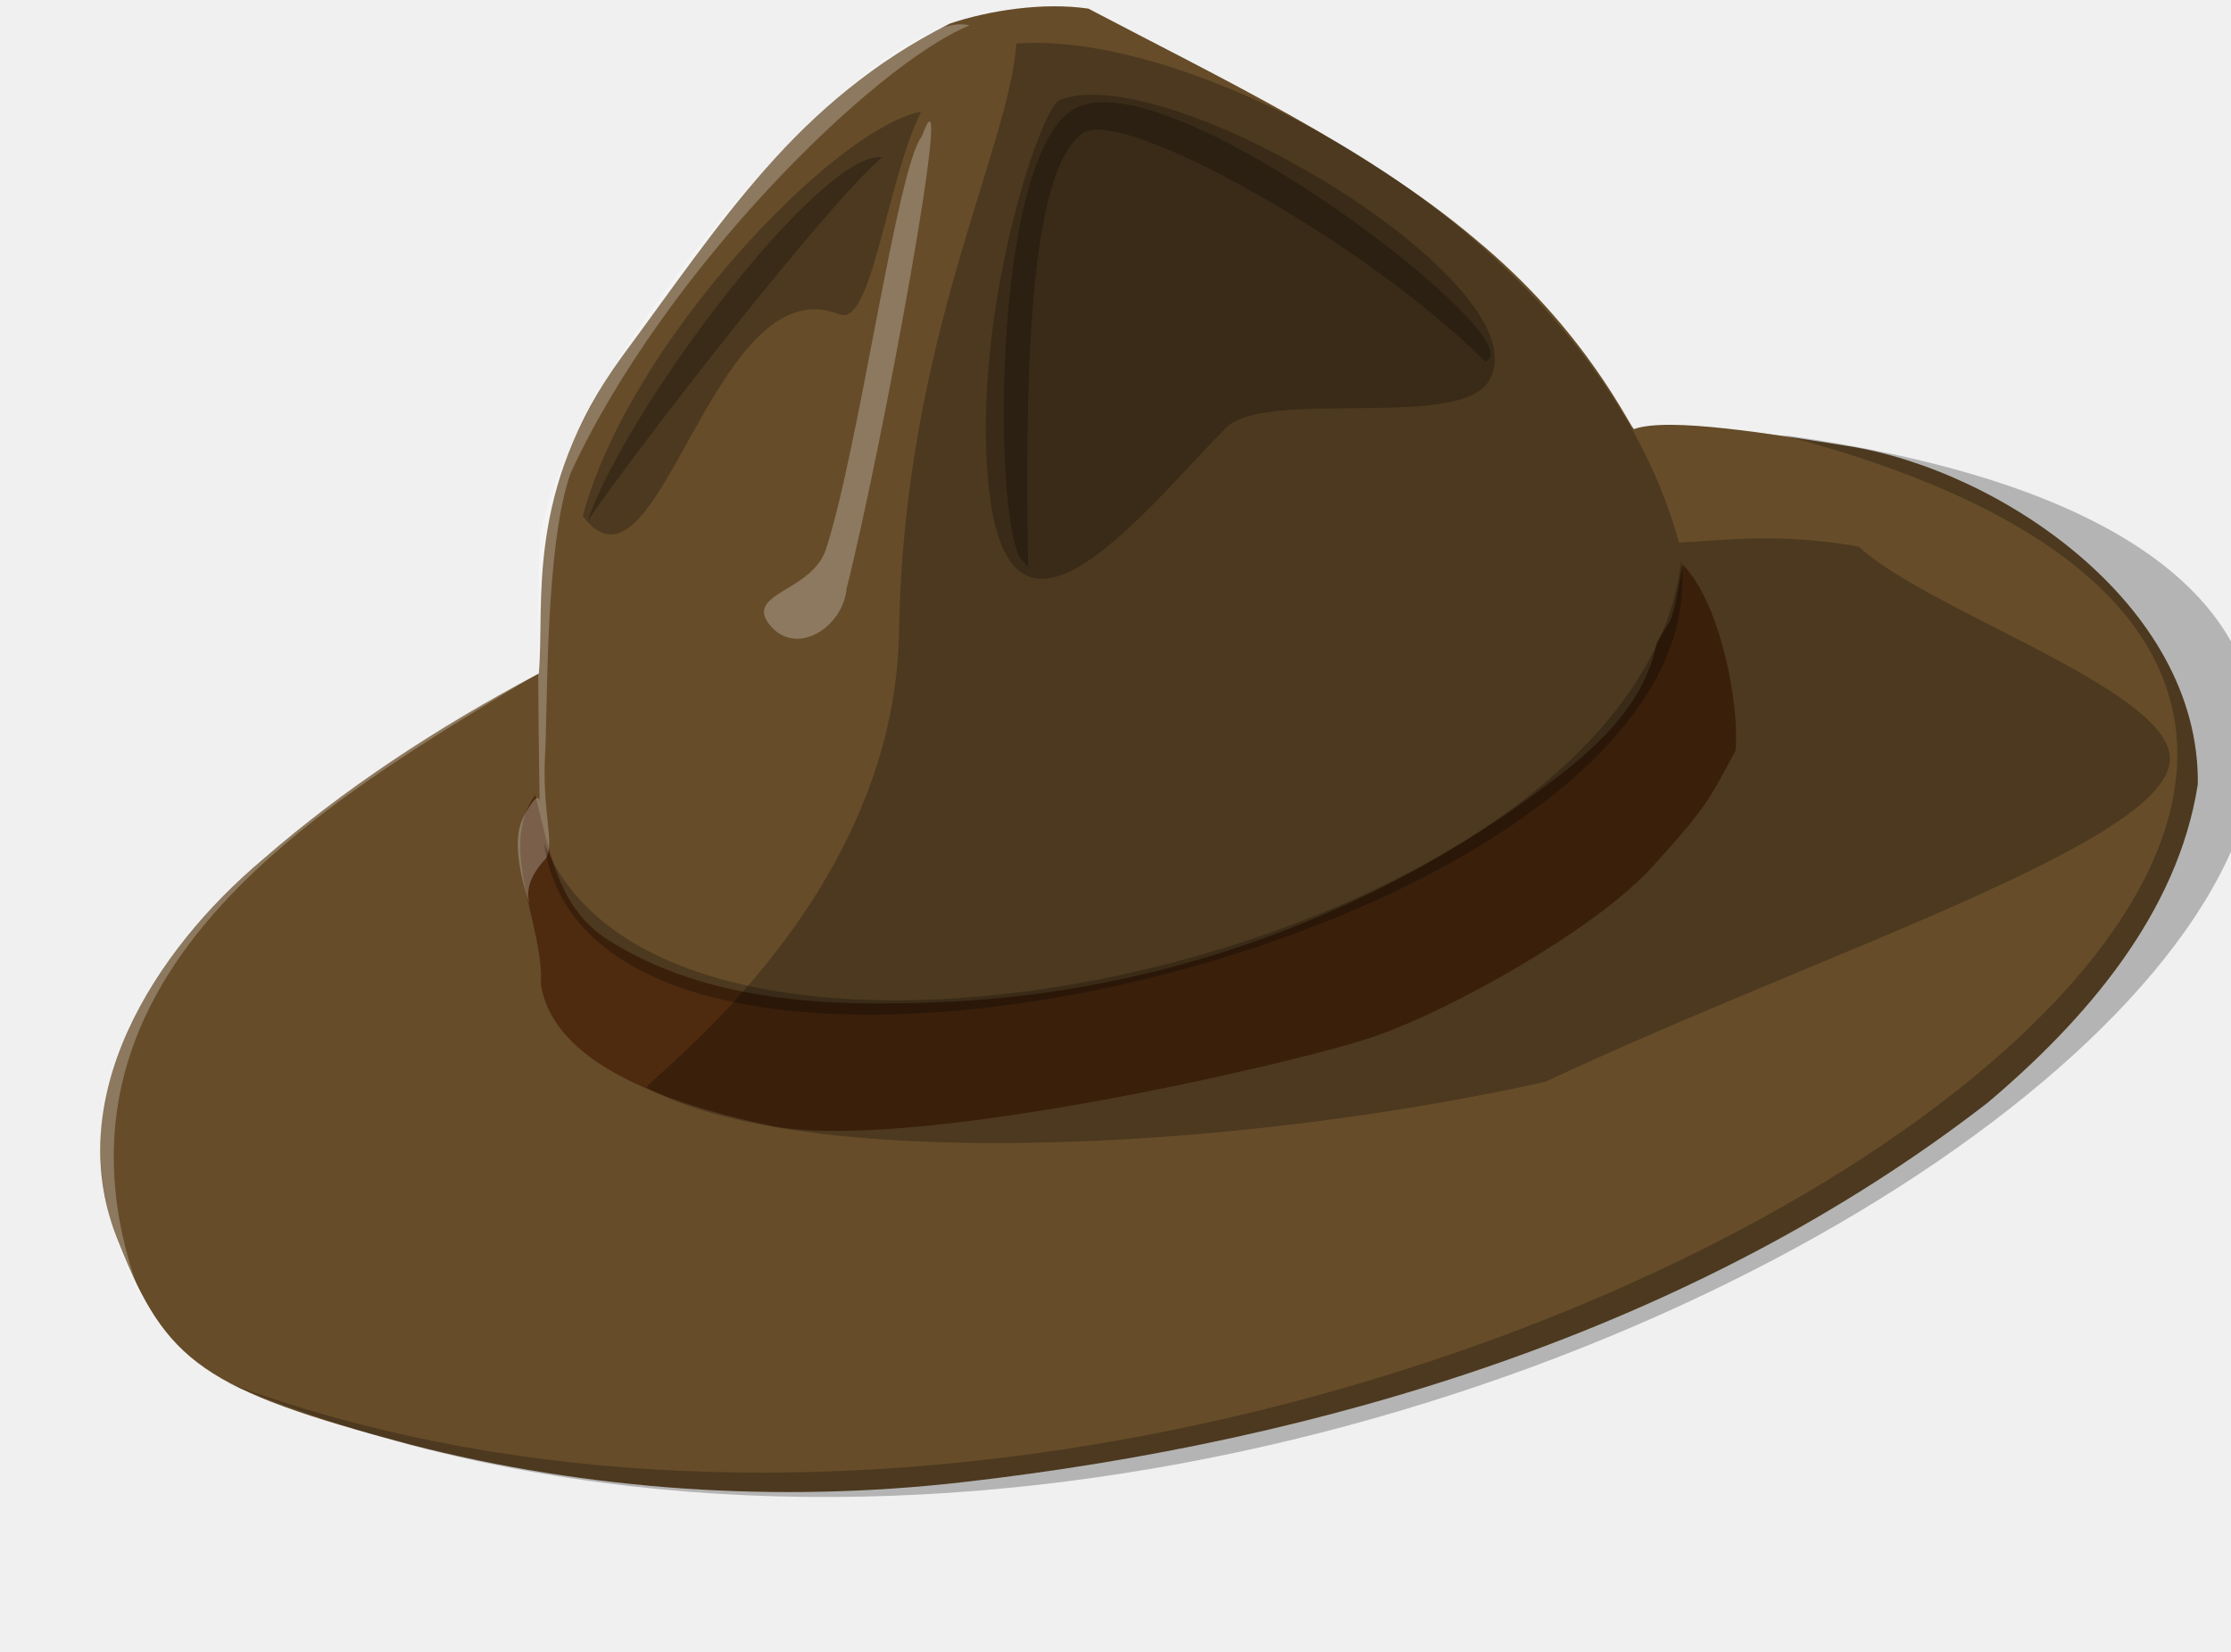
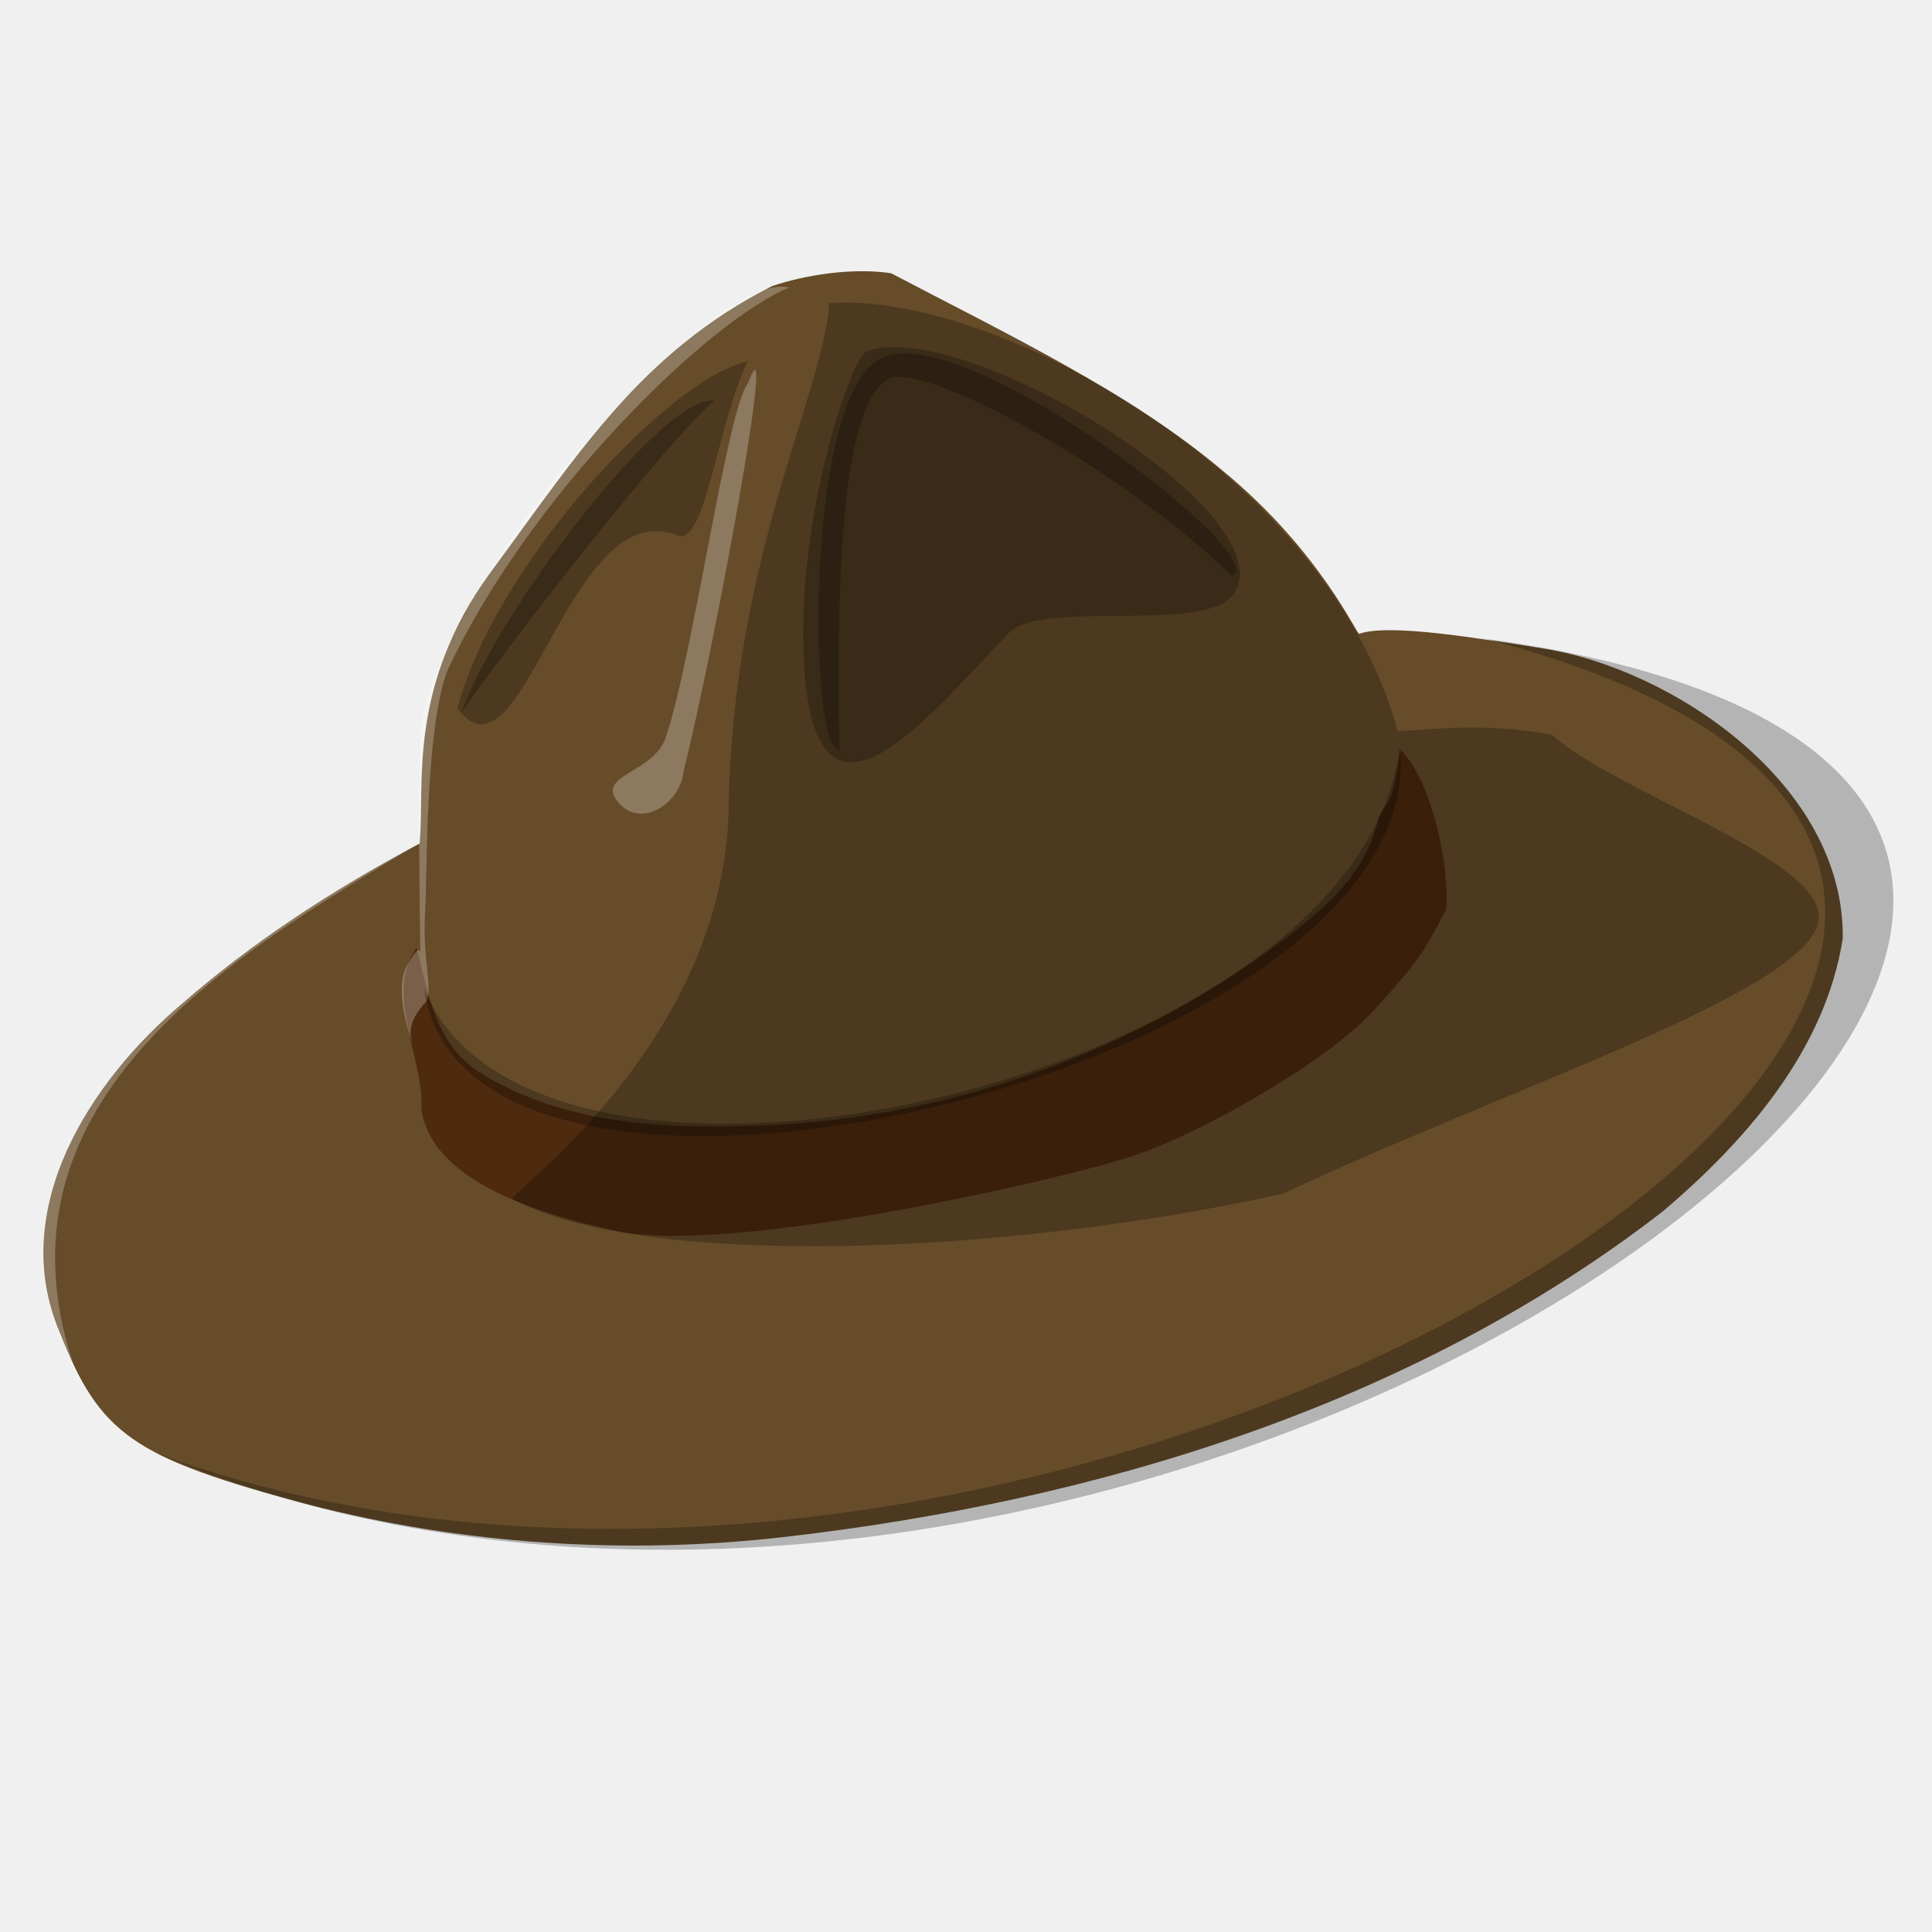
- <svg xmlns="http://www.w3.org/2000/svg" id="svg33556" viewBox="0 0 133.976 99.187" version="1.0" width="133.976" height="99.187">
+ <svg xmlns="http://www.w3.org/2000/svg" id="svg33556" viewBox="0 0 256 256" version="1.0" width="256" height="256">
  <defs id="defs24">
    </defs>
  <g id="layer1" transform="translate(-257.5217,-275.4769)">
    <g id="g4278" transform="matrix(0.6732781,0,0,0.6732781,137.1653,130.401)">
-       <path d="m 310.329,236.791 c 10.168,8.369 14.006,17.213 14.191,16.946 3.121,-1.098 12.477,0.483 19.121,1.531 13.422,2.117 31.351,14.097 31.151,30.151 -1.792,11.562 -10.071,21.076 -18.756,28.412 -26.112,20.214 -59.061,30.153 -91.457,33.839 -16.43,1.869 -33.287,0.749 -49.278,-3.376 -18.362,-4.877 -21.711,-7.321 -25.909,-17.903 -5.419,-12.908 3.093,-26.075 12.864,-34.318 7.018,-6.12 15.314,-11.619 24.56,-16.528 0.567,-6.23 -1.342,-16.257 7.441,-28.292 8.85,-11.948 15.565,-22.811 29.223,-29.673 3.445,-1.162 8.336,-1.933 12.361,-1.333 11.867,6.239 24.879,12.412 34.489,20.543 z" style="fill:#664c29;fill-opacity:1;fill-rule:evenodd" id="path1330" />
-       <path d="m 226.501,286.375 c -3.405,4.762 0.813,11.613 0.508,16.92 0.993,6.2 8.926,10.127 20.38,12.555 11.912,2.526 46.445,-5.421 53.653,-7.836 7.208,-2.412 20.162,-9.778 25.07,-15.201 4.668,-5.155 4.975,-5.746 7.449,-10.404 0.348,-4.055 -1.248,-12.963 -4.712,-16.594 -1.124,6.228 -0.871,4.313 -2.317,7.006 -1.138,5.649 -5.637,9.59 -10.051,12.852 -15.342,11.51 -34.138,18.271 -53.301,19.156 -10.25,0.46 -21.327,0.113 -30.247,-5.565 -4.447,-2.864 -5.179,-7.98 -6.431,-12.889 z" style="fill:#4e2a0f;fill-opacity:1;fill-rule:evenodd" id="path1338" />
-       <path d="m 337.681,254.263 c 102.847,26.907 -42.446,120.065 -138.475,84.608 105.13,43.959 255.081,-68.61 138.475,-84.608 z m -9.161,9.603 c 3.945,-0.169 8.63,-0.924 16.021,0.353 6.119,5.672 26.867,12.473 27.738,18.551 1.066,7.445 -30.699,17.464 -55.692,29.189 -29.351,6.497 -66.663,7.83 -80.13,0.536 -0.638,-0.345 22.101,-16.229 22.493,-40.666 0.419,-26.025 9.844,-43.068 10.458,-52.462 16.609,-1.318 51.601,17.22 59.112,44.499 z m -67.601,-38.439 c -7.802,1.544 -26.067,20.656 -30.176,36.074 6.784,9.065 11.539,-22.514 22.881,-17.997 2.927,1.166 4.135,-11.604 7.295,-18.078 z" style="opacity:0.25;fill:#000000;fill-rule:evenodd" id="path1328" />
-       <path d="m 270.418,265.936 c -0.266,-16.098 -0.048,-35.341 4.95,-38.649 3.563,-2.357 25.425,9.898 35.859,20.375 4.683,-1.541 -27.976,-26.96 -36.5,-22.501 -7.641,3.996 -7.356,38.204 -4.681,40.363 z" style="opacity:0.25;fill:#000000;fill-rule:evenodd;stroke:#000000;stroke-width:0.079px" id="path1350" />
-       <path d="m 260.98,227.645 c 3.202,-8.762 -3.564,27.883 -6.712,40.348 -0.337,3.476 -4.488,6.051 -6.803,3.277 -2.43,-2.907 3.704,-2.97 4.963,-6.805 2.94,-8.947 6.345,-34.097 8.552,-36.821 z m 4.255,-9.906 c -8.6,3.557 -27.278,21.945 -35.575,39.929 -2.287,6.335 -2.048,21.111 -2.271,24.905 -0.306,5.289 0.851,7.93 0.1,9.421 -1.658,1.755 -1.847,3.174 -1.422,4.276 0.426,1.105 -2.176,-4.995 -0.616,-7.927 1.557,-2.935 1.444,-1.189 1.444,-1.189 0,0 -0.395,-22.148 0.176,-24.682 3.831,-16.983 30.64,-46.708 38.163,-44.732 z m -38.418,57.752 c -51.829,27.977 -38.38,48.985 -35.106,56.647 -11.786,-29.496 16.223,-45.224 35.106,-56.647 z" style="opacity:0.25;fill:#ffffff;fill-rule:evenodd" id="path8988" />
-       <path d="m 257.468,229.499 c -5.309,-0.738 -22.648,22 -26.296,32.425 4.639,-6.784 21.666,-28.644 26.296,-32.425 z m 15.832,-5.112 c -1.559,0.51 -7.026,16.411 -6.579,31.004 0.702,22.83 13.114,6.699 21.358,-1.736 3.473,-3.553 20.502,0.155 23.376,-4.056 5.687,-8.333 -28.329,-28.99 -38.155,-25.21 z m -46.012,66.266 c 11.52,28.821 97.518,9.712 101.433,-25.212 3.742,33.459 -97.015,57.66 -101.433,25.212 z" style="opacity:0.25;fill:#000000;fill-rule:evenodd" id="path1348" />
+       <path d="m 419.417,308.13 c 19.246,15.84 26.51,32.58 26.86,32.075 5.908,-2.079 23.616,0.914 36.19,2.898 25.405,4.008 59.338,26.682 58.961,57.068 -3.392,21.884 -19.062,39.891 -35.501,53.776 -49.423,38.259 -111.786,57.071 -173.104,64.048 -31.098,3.538 -63.003,1.417 -93.269,-6.39 -34.755,-9.232 -41.093,-13.856 -49.04,-33.885 -10.258,-24.432 5.855,-49.353 24.348,-64.955 13.283,-11.584 28.985,-21.991 46.486,-31.283 1.073,-11.792 -2.54,-30.771 14.083,-53.548 16.75,-22.615 29.46,-43.176 55.311,-56.163 6.521,-2.199 15.778,-3.659 23.396,-2.522 22.462,11.809 47.088,23.492 65.278,38.883 z" style="fill:#664c29;fill-opacity:1;fill-rule:evenodd;stroke-width:1.893" id="path1330" />
+       <path d="m 260.754,401.978 c -6.446,9.014 1.539,21.98 0.962,32.025 1.88,11.734 16.895,19.168 38.574,23.763 22.546,4.782 87.908,-10.26 101.55,-14.831 13.644,-4.565 38.161,-18.507 47.45,-28.772 8.836,-9.758 9.416,-10.875 14.098,-19.692 0.658,-7.674 -2.362,-24.536 -8.919,-31.409 -2.127,11.788 -1.649,8.162 -4.386,13.261 -2.154,10.691 -10.669,18.152 -19.023,24.325 -29.038,21.785 -64.614,34.583 -100.885,36.258 -19.4,0.87 -40.366,0.213 -57.249,-10.533 -8.417,-5.42 -9.803,-15.104 -12.171,-24.396 z" style="fill:#4e2a0f;fill-opacity:1;fill-rule:evenodd;stroke-width:1.893" id="path1338" />
+       <path d="M 471.188,341.199 C 665.849,392.128 390.848,568.45 209.093,501.34 408.075,584.542 691.893,371.48 471.188,341.199 Z m -17.339,18.176 c 7.468,-0.32 16.335,-1.749 30.323,0.668 11.581,10.736 50.852,23.609 52.501,35.111 2.017,14.092 -58.105,33.054 -105.41,55.247 -55.554,12.298 -126.176,14.82 -151.664,1.015 -1.207,-0.654 41.831,-30.717 42.573,-76.969 0.794,-49.258 18.631,-81.517 19.793,-99.296 31.436,-2.495 97.668,32.593 111.883,84.224 z m -127.951,-72.754 c -14.768,2.922 -49.338,39.095 -57.115,68.279 12.841,17.158 21.841,-42.613 43.307,-34.063 5.539,2.206 7.826,-21.962 13.807,-34.216 z" style="opacity:0.25;fill:#000000;fill-rule:evenodd;stroke-width:1.893" id="path1328" />
+       <path d="m 343.877,363.292 c -0.504,-30.47 -0.09,-66.891 9.37,-73.152 6.743,-4.46 48.122,18.735 67.872,38.564 8.864,-2.917 -52.951,-51.028 -69.085,-42.588 -14.462,7.564 -13.923,72.311 -8.859,76.396 z" style="opacity:0.25;fill:#000000;fill-rule:evenodd;stroke:#000000;stroke-width:0.15px" id="path1350" />
+       <path d="m 326.013,290.819 c 6.06,-16.585 -6.746,52.774 -12.704,76.369 -0.637,6.579 -8.495,11.452 -12.877,6.203 -4.6,-5.502 7.01,-5.622 9.394,-12.88 5.565,-16.934 12.01,-64.536 16.186,-69.692 z m 8.054,-18.749 c -16.277,6.731 -51.63,41.536 -67.334,75.574 -4.328,11.99 -3.876,39.958 -4.298,47.139 -0.579,10.01 1.611,15.009 0.19,17.831 -3.139,3.323 -3.495,6.007 -2.691,8.093 0.806,2.092 -4.119,-9.454 -1.166,-15.004 2.947,-5.555 2.732,-2.251 2.732,-2.251 0,0 -0.748,-41.921 0.334,-46.716 7.251,-32.144 57.993,-88.406 72.232,-84.665 z m -72.715,109.309 c -98.099,52.953 -72.643,92.716 -66.447,107.218 -22.308,-55.827 30.706,-85.597 66.447,-107.218 z" style="opacity:0.25;fill:#ffffff;fill-rule:evenodd;stroke-width:1.893" id="path8988" />
+       <path d="m 319.366,294.328 c -10.049,-1.397 -42.867,41.639 -49.771,61.371 8.781,-12.84 41.008,-54.215 49.771,-61.371 z m 29.966,-9.676 c -2.95,0.966 -13.298,31.062 -12.451,58.682 1.328,43.211 24.82,12.678 40.426,-3.286 6.573,-6.725 38.804,0.293 44.244,-7.678 10.764,-15.773 -53.619,-54.869 -72.218,-47.716 z m -87.088,125.423 c 21.804,54.55 184.574,18.383 191.986,-47.719 7.082,63.328 -183.623,109.135 -191.986,47.719 z" style="opacity:0.25;fill:#000000;fill-rule:evenodd;stroke-width:1.893" id="path1348" />
    </g>
  </g>
</svg>
